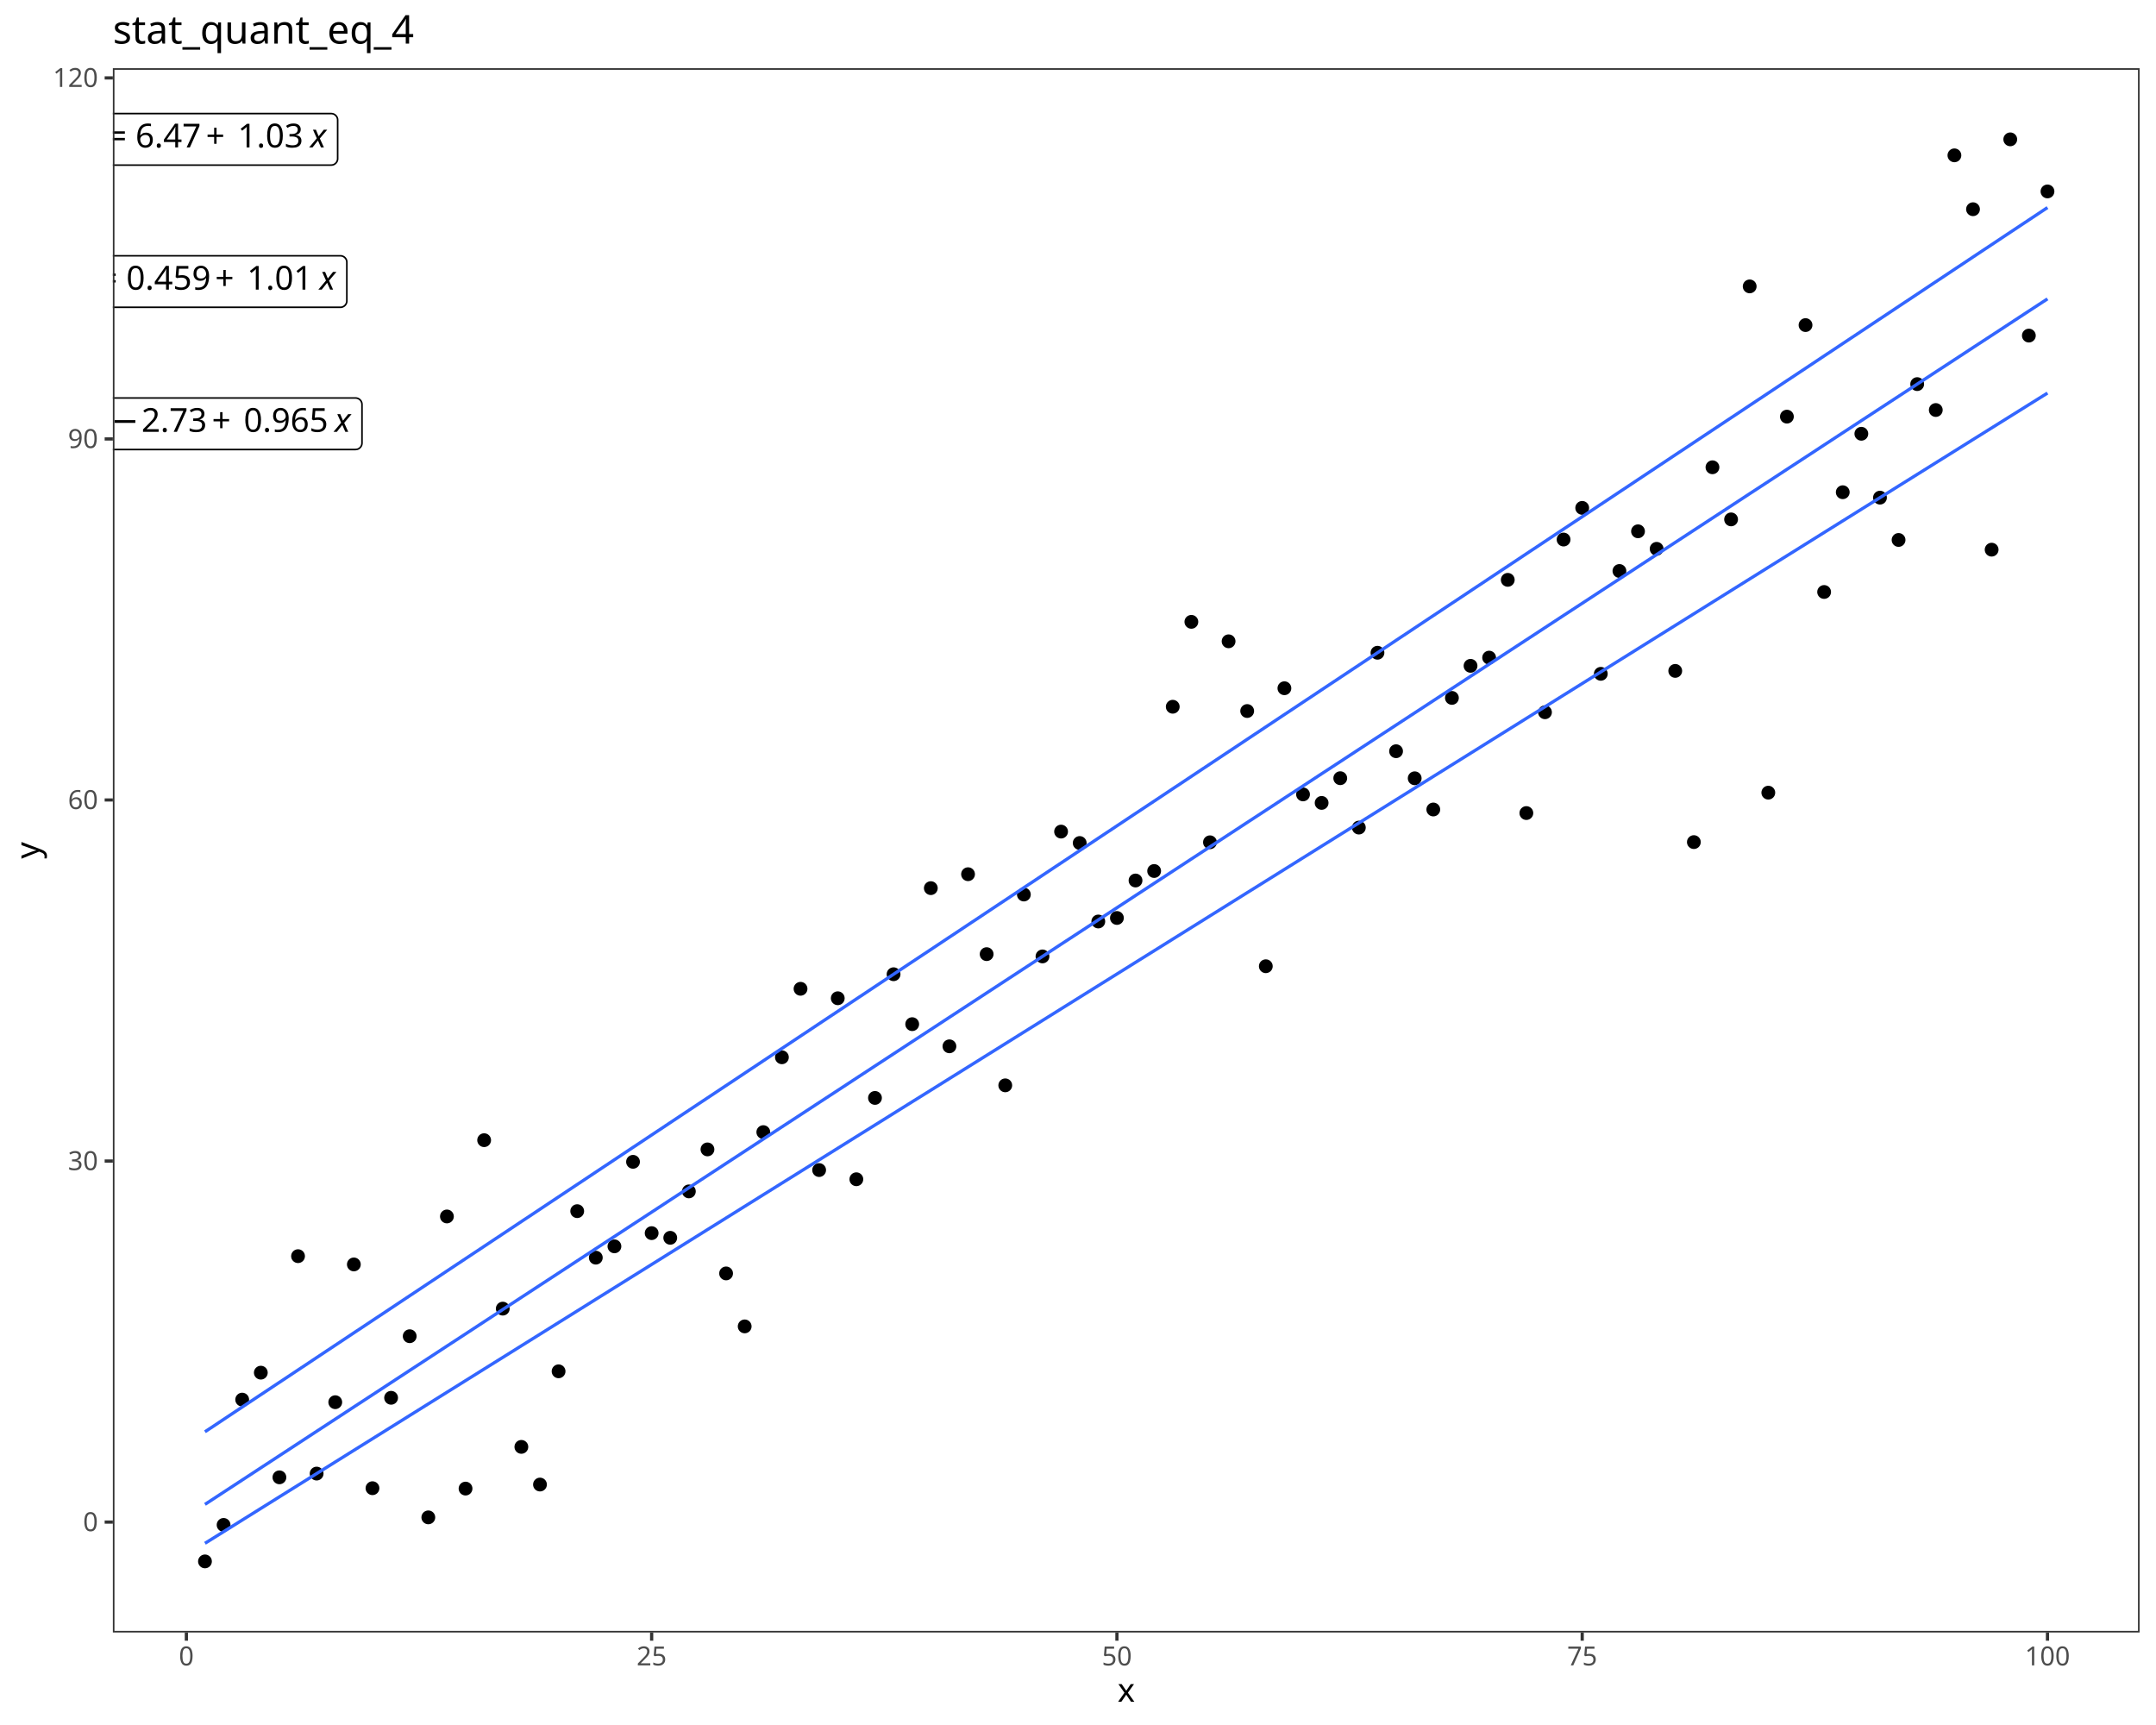
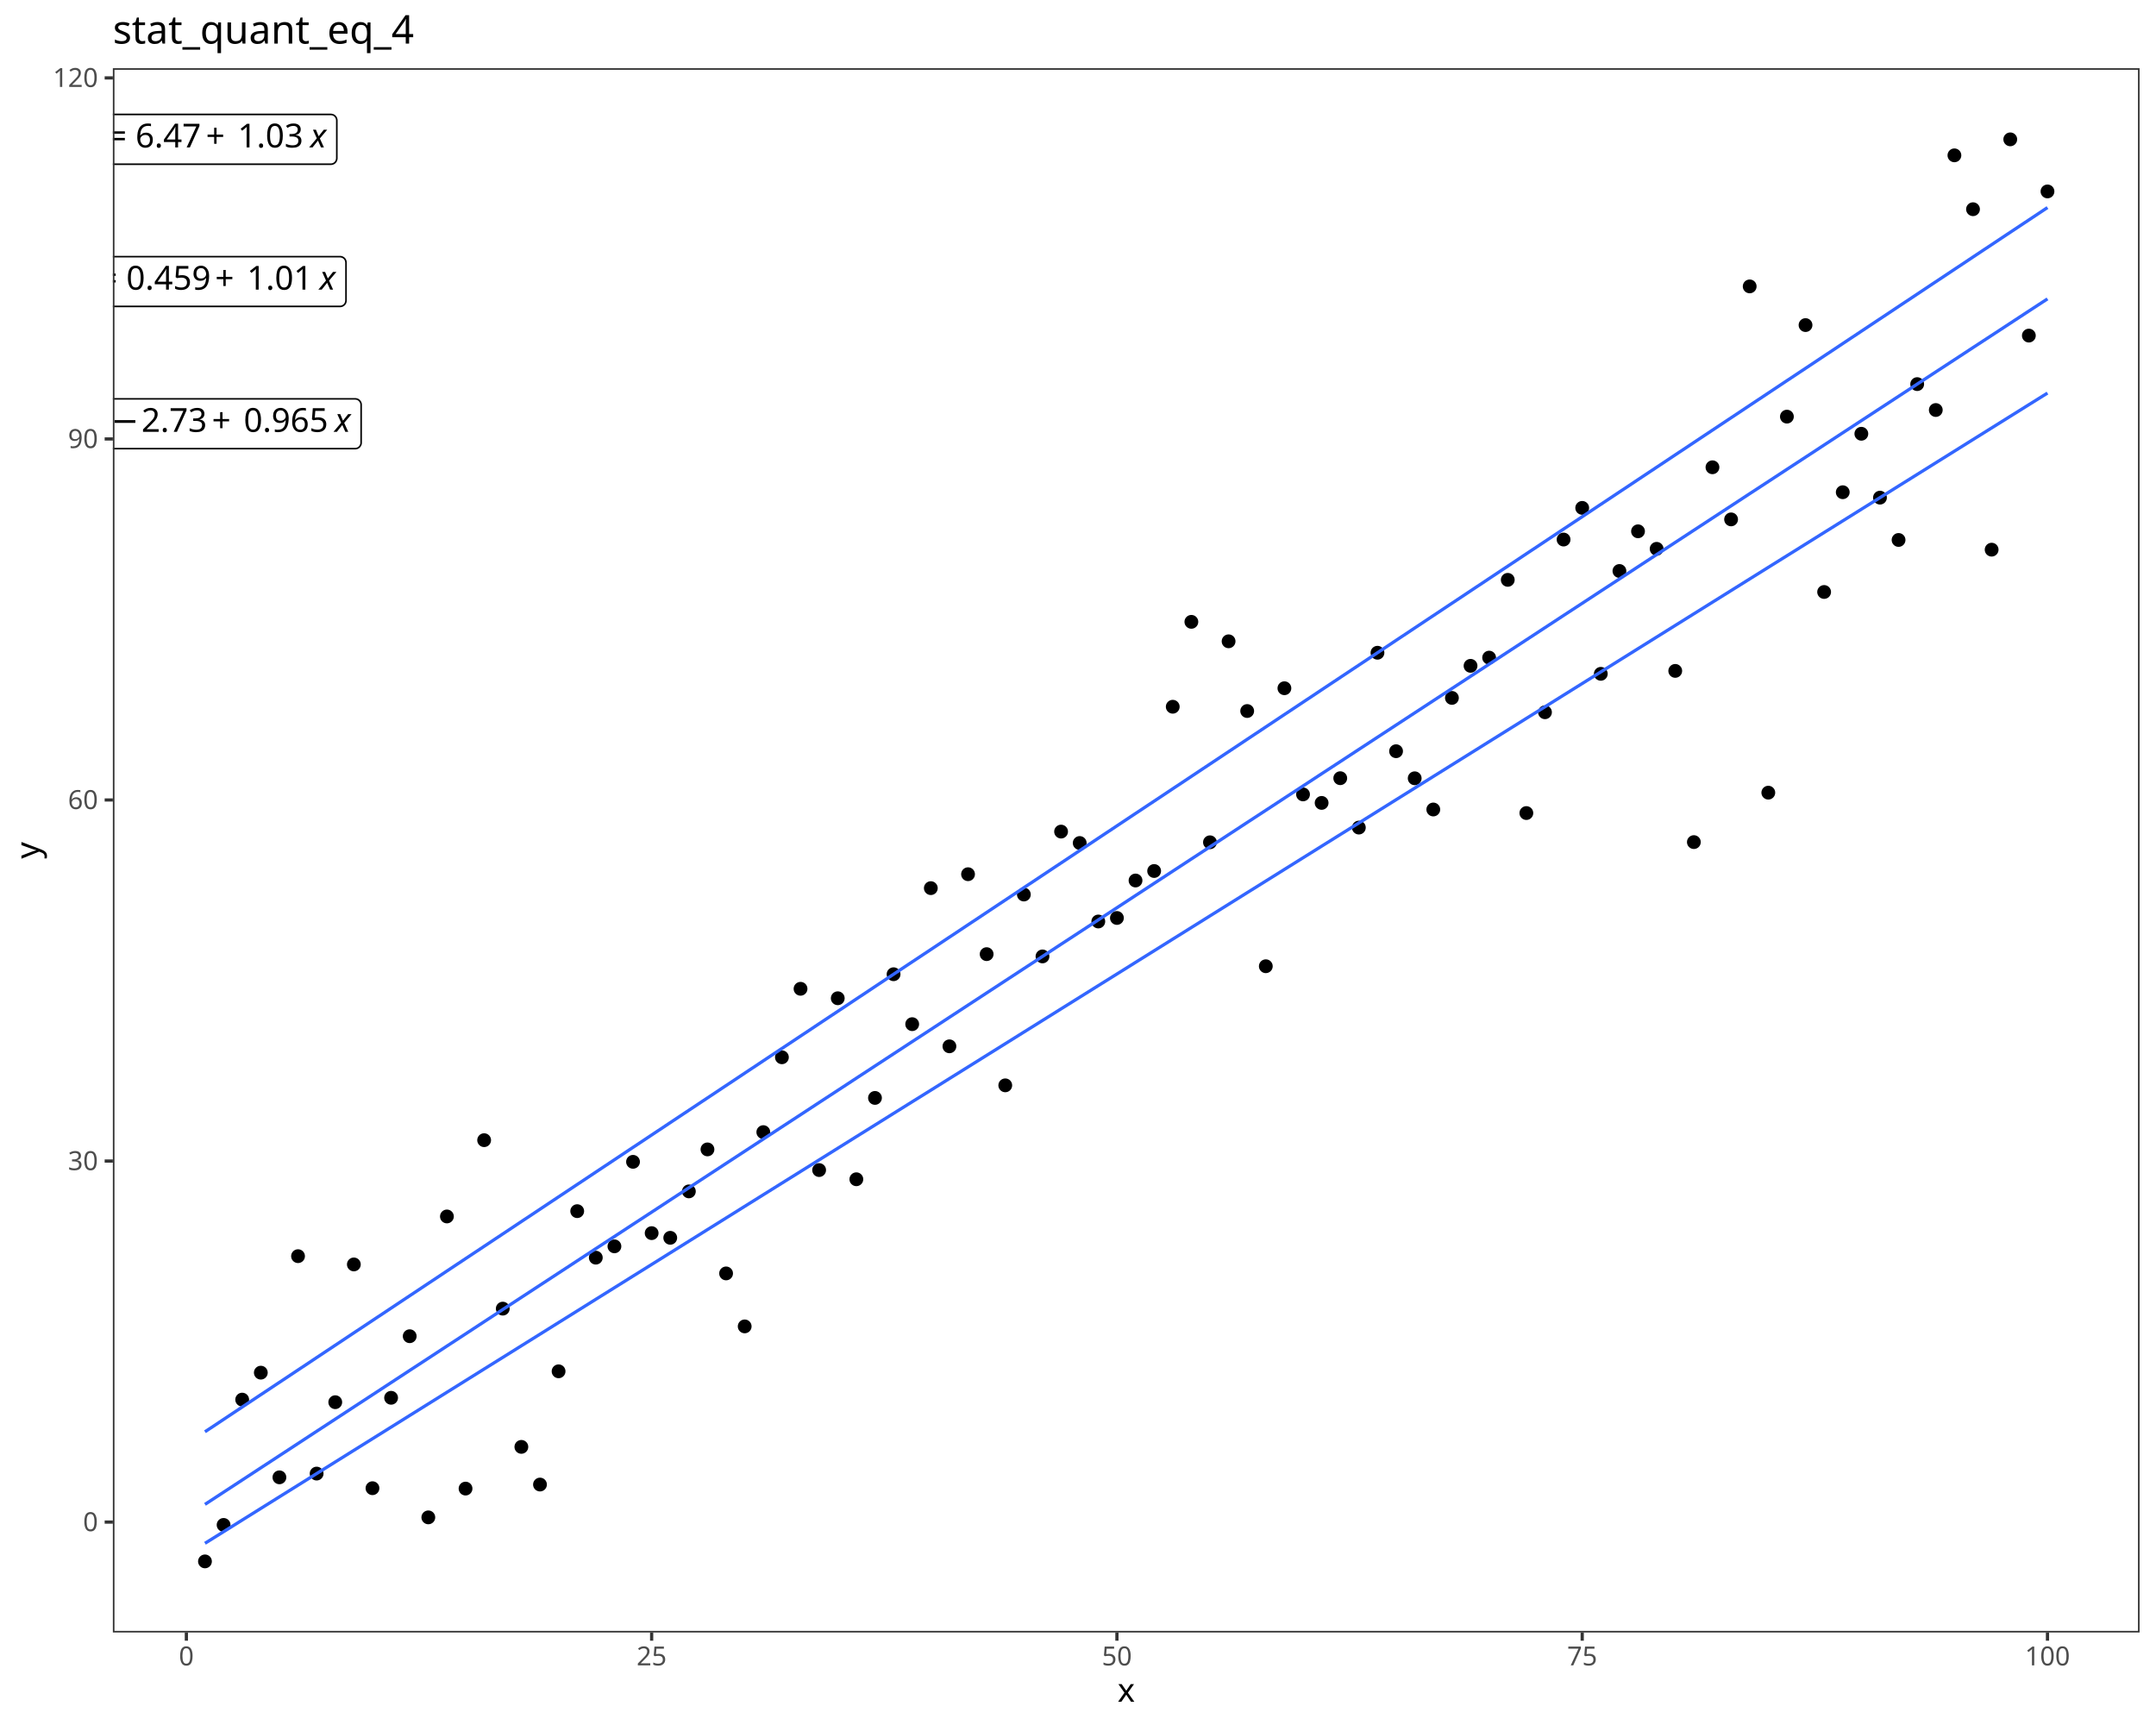
<svg xmlns="http://www.w3.org/2000/svg" class="svglite" data-engine-version="2.0" width="720.00pt" height="576.00pt" viewBox="0 0 720.00 576.00">
  <defs>
    <style type="text/css">
    .svglite line, .svglite polyline, .svglite polygon, .svglite path, .svglite rect, .svglite circle {
      fill: none;
      stroke: #000000;
      stroke-linecap: round;
      stroke-linejoin: round;
      stroke-miterlimit: 10.00;
    }
  </style>
  </defs>
  <rect width="100%" height="100%" style="stroke: none; fill: #FFFFFF;" />
  <defs>
    <clipPath id="cpMC4wMHw3MjAuMDB8MC4wMHw1NzYuMDA=">
      <rect x="0.00" y="0.00" width="720.00" height="576.00" />
    </clipPath>
  </defs>
  <g clip-path="url(#cpMC4wMHw3MjAuMDB8MC4wMHw1NzYuMDA=)">
    <rect x="0.00" y="0.00" width="720.00" height="576.00" style="stroke-width: 1.07; stroke: #FFFFFF; fill: #FFFFFF;" />
  </g>
  <defs>
    <clipPath id="cpMzcuNjl8NzE0LjUyfDIyLjc4fDU0NS4xMQ==">
      <rect x="37.69" y="22.78" width="676.83" height="522.33" />
    </clipPath>
  </defs>
  <g clip-path="url(#cpMzcuNjl8NzE0LjUyfDIyLjc4fDU0NS4xMQ==)">
    <rect x="37.69" y="22.78" width="676.83" height="522.33" style="stroke-width: 1.07; stroke: none; fill: #FFFFFF;" />
    <circle cx="68.45" cy="521.37" r="1.95" style="stroke-width: 0.71; fill: #000000;" />
    <circle cx="74.67" cy="509.19" r="1.95" style="stroke-width: 0.71; fill: #000000;" />
    <circle cx="80.88" cy="467.35" r="1.95" style="stroke-width: 0.71; fill: #000000;" />
    <circle cx="87.10" cy="458.35" r="1.95" style="stroke-width: 0.71; fill: #000000;" />
    <circle cx="93.31" cy="493.30" r="1.95" style="stroke-width: 0.71; fill: #000000;" />
    <circle cx="99.53" cy="419.45" r="1.95" style="stroke-width: 0.71; fill: #000000;" />
    <circle cx="105.74" cy="492.05" r="1.95" style="stroke-width: 0.71; fill: #000000;" />
    <circle cx="111.96" cy="468.21" r="1.95" style="stroke-width: 0.71; fill: #000000;" />
    <circle cx="118.17" cy="422.21" r="1.95" style="stroke-width: 0.71; fill: #000000;" />
    <circle cx="124.39" cy="496.93" r="1.95" style="stroke-width: 0.71; fill: #000000;" />
    <circle cx="130.61" cy="466.74" r="1.95" style="stroke-width: 0.71; fill: #000000;" />
    <circle cx="136.82" cy="446.18" r="1.95" style="stroke-width: 0.71; fill: #000000;" />
    <circle cx="143.04" cy="506.67" r="1.95" style="stroke-width: 0.71; fill: #000000;" />
    <circle cx="149.25" cy="406.19" r="1.95" style="stroke-width: 0.71; fill: #000000;" />
    <circle cx="155.47" cy="497.06" r="1.95" style="stroke-width: 0.71; fill: #000000;" />
    <circle cx="161.68" cy="380.72" r="1.95" style="stroke-width: 0.71; fill: #000000;" />
    <circle cx="167.90" cy="436.97" r="1.95" style="stroke-width: 0.71; fill: #000000;" />
    <circle cx="174.11" cy="483.13" r="1.95" style="stroke-width: 0.71; fill: #000000;" />
    <circle cx="180.33" cy="495.71" r="1.95" style="stroke-width: 0.71; fill: #000000;" />
    <circle cx="186.54" cy="457.90" r="1.95" style="stroke-width: 0.71; fill: #000000;" />
    <circle cx="192.76" cy="404.42" r="1.95" style="stroke-width: 0.71; fill: #000000;" />
    <circle cx="198.97" cy="419.95" r="1.95" style="stroke-width: 0.71; fill: #000000;" />
    <circle cx="205.19" cy="416.17" r="1.95" style="stroke-width: 0.71; fill: #000000;" />
    <circle cx="211.40" cy="387.95" r="1.95" style="stroke-width: 0.71; fill: #000000;" />
    <circle cx="217.62" cy="411.76" r="1.95" style="stroke-width: 0.71; fill: #000000;" />
    <circle cx="223.83" cy="413.32" r="1.95" style="stroke-width: 0.71; fill: #000000;" />
    <circle cx="230.05" cy="397.82" r="1.95" style="stroke-width: 0.71; fill: #000000;" />
    <circle cx="236.26" cy="383.80" r="1.95" style="stroke-width: 0.71; fill: #000000;" />
    <circle cx="242.48" cy="425.21" r="1.95" style="stroke-width: 0.71; fill: #000000;" />
    <circle cx="248.69" cy="442.90" r="1.95" style="stroke-width: 0.71; fill: #000000;" />
    <circle cx="254.91" cy="378.03" r="1.95" style="stroke-width: 0.71; fill: #000000;" />
    <circle cx="261.12" cy="353.04" r="1.95" style="stroke-width: 0.71; fill: #000000;" />
    <circle cx="267.34" cy="330.17" r="1.95" style="stroke-width: 0.71; fill: #000000;" />
    <circle cx="273.55" cy="390.70" r="1.95" style="stroke-width: 0.71; fill: #000000;" />
    <circle cx="279.77" cy="333.33" r="1.95" style="stroke-width: 0.71; fill: #000000;" />
    <circle cx="285.98" cy="393.77" r="1.95" style="stroke-width: 0.71; fill: #000000;" />
    <circle cx="292.20" cy="366.61" r="1.95" style="stroke-width: 0.71; fill: #000000;" />
    <circle cx="298.41" cy="325.31" r="1.95" style="stroke-width: 0.71; fill: #000000;" />
    <circle cx="304.63" cy="341.98" r="1.95" style="stroke-width: 0.71; fill: #000000;" />
    <circle cx="310.85" cy="296.56" r="1.95" style="stroke-width: 0.71; fill: #000000;" />
    <circle cx="317.06" cy="349.38" r="1.95" style="stroke-width: 0.71; fill: #000000;" />
    <circle cx="323.28" cy="291.91" r="1.95" style="stroke-width: 0.71; fill: #000000;" />
    <circle cx="329.49" cy="318.60" r="1.95" style="stroke-width: 0.71; fill: #000000;" />
    <circle cx="335.71" cy="362.41" r="1.95" style="stroke-width: 0.71; fill: #000000;" />
    <circle cx="341.92" cy="298.69" r="1.95" style="stroke-width: 0.71; fill: #000000;" />
    <circle cx="348.14" cy="319.36" r="1.95" style="stroke-width: 0.71; fill: #000000;" />
    <circle cx="354.35" cy="277.68" r="1.95" style="stroke-width: 0.71; fill: #000000;" />
    <circle cx="360.57" cy="281.49" r="1.95" style="stroke-width: 0.71; fill: #000000;" />
    <circle cx="366.78" cy="307.70" r="1.95" style="stroke-width: 0.71; fill: #000000;" />
    <circle cx="373.00" cy="306.52" r="1.95" style="stroke-width: 0.71; fill: #000000;" />
    <circle cx="379.21" cy="294.01" r="1.95" style="stroke-width: 0.71; fill: #000000;" />
    <circle cx="385.43" cy="290.84" r="1.95" style="stroke-width: 0.71; fill: #000000;" />
    <circle cx="391.64" cy="235.99" r="1.95" style="stroke-width: 0.71; fill: #000000;" />
    <circle cx="397.86" cy="207.64" r="1.95" style="stroke-width: 0.71; fill: #000000;" />
    <circle cx="404.07" cy="281.25" r="1.95" style="stroke-width: 0.71; fill: #000000;" />
    <circle cx="410.29" cy="214.14" r="1.95" style="stroke-width: 0.71; fill: #000000;" />
    <circle cx="416.50" cy="237.42" r="1.95" style="stroke-width: 0.71; fill: #000000;" />
    <circle cx="422.72" cy="322.64" r="1.95" style="stroke-width: 0.71; fill: #000000;" />
    <circle cx="428.93" cy="229.81" r="1.95" style="stroke-width: 0.71; fill: #000000;" />
    <circle cx="435.15" cy="265.26" r="1.95" style="stroke-width: 0.71; fill: #000000;" />
    <circle cx="441.36" cy="268.10" r="1.95" style="stroke-width: 0.71; fill: #000000;" />
    <circle cx="447.58" cy="259.85" r="1.95" style="stroke-width: 0.71; fill: #000000;" />
    <circle cx="453.79" cy="276.34" r="1.95" style="stroke-width: 0.71; fill: #000000;" />
    <circle cx="460.01" cy="217.96" r="1.95" style="stroke-width: 0.71; fill: #000000;" />
    <circle cx="466.22" cy="250.84" r="1.95" style="stroke-width: 0.71; fill: #000000;" />
    <circle cx="472.44" cy="259.88" r="1.95" style="stroke-width: 0.71; fill: #000000;" />
    <circle cx="478.65" cy="270.30" r="1.95" style="stroke-width: 0.71; fill: #000000;" />
    <circle cx="484.87" cy="233.04" r="1.95" style="stroke-width: 0.71; fill: #000000;" />
    <circle cx="491.09" cy="222.33" r="1.95" style="stroke-width: 0.71; fill: #000000;" />
    <circle cx="497.30" cy="219.59" r="1.95" style="stroke-width: 0.71; fill: #000000;" />
    <circle cx="503.52" cy="193.62" r="1.95" style="stroke-width: 0.71; fill: #000000;" />
    <circle cx="509.73" cy="271.49" r="1.95" style="stroke-width: 0.71; fill: #000000;" />
    <circle cx="515.95" cy="237.83" r="1.95" style="stroke-width: 0.71; fill: #000000;" />
    <circle cx="522.16" cy="180.16" r="1.95" style="stroke-width: 0.71; fill: #000000;" />
    <circle cx="528.38" cy="169.59" r="1.95" style="stroke-width: 0.71; fill: #000000;" />
    <circle cx="534.59" cy="225.00" r="1.95" style="stroke-width: 0.71; fill: #000000;" />
    <circle cx="540.81" cy="190.66" r="1.95" style="stroke-width: 0.71; fill: #000000;" />
    <circle cx="547.02" cy="177.41" r="1.95" style="stroke-width: 0.71; fill: #000000;" />
    <circle cx="553.24" cy="183.26" r="1.95" style="stroke-width: 0.71; fill: #000000;" />
    <circle cx="559.45" cy="224.02" r="1.95" style="stroke-width: 0.71; fill: #000000;" />
    <circle cx="565.67" cy="281.19" r="1.95" style="stroke-width: 0.71; fill: #000000;" />
    <circle cx="571.88" cy="156.03" r="1.95" style="stroke-width: 0.71; fill: #000000;" />
    <circle cx="578.10" cy="173.43" r="1.95" style="stroke-width: 0.71; fill: #000000;" />
    <circle cx="584.31" cy="95.63" r="1.95" style="stroke-width: 0.71; fill: #000000;" />
    <circle cx="590.53" cy="264.68" r="1.95" style="stroke-width: 0.71; fill: #000000;" />
    <circle cx="596.74" cy="139.12" r="1.95" style="stroke-width: 0.71; fill: #000000;" />
    <circle cx="602.96" cy="108.55" r="1.95" style="stroke-width: 0.71; fill: #000000;" />
    <circle cx="609.17" cy="197.67" r="1.95" style="stroke-width: 0.71; fill: #000000;" />
    <circle cx="615.39" cy="164.36" r="1.95" style="stroke-width: 0.71; fill: #000000;" />
    <circle cx="621.60" cy="144.84" r="1.95" style="stroke-width: 0.71; fill: #000000;" />
    <circle cx="627.82" cy="166.17" r="1.95" style="stroke-width: 0.71; fill: #000000;" />
    <circle cx="634.03" cy="180.30" r="1.95" style="stroke-width: 0.71; fill: #000000;" />
    <circle cx="640.25" cy="128.26" r="1.95" style="stroke-width: 0.71; fill: #000000;" />
    <circle cx="646.46" cy="136.91" r="1.95" style="stroke-width: 0.71; fill: #000000;" />
    <circle cx="652.68" cy="51.87" r="1.95" style="stroke-width: 0.71; fill: #000000;" />
    <circle cx="658.89" cy="69.86" r="1.95" style="stroke-width: 0.71; fill: #000000;" />
    <circle cx="665.11" cy="183.54" r="1.95" style="stroke-width: 0.71; fill: #000000;" />
    <circle cx="671.33" cy="46.53" r="1.95" style="stroke-width: 0.71; fill: #000000;" />
    <circle cx="677.54" cy="112.06" r="1.95" style="stroke-width: 0.71; fill: #000000;" />
    <circle cx="683.76" cy="63.92" r="1.95" style="stroke-width: 0.71; fill: #000000;" />
    <polyline points="68.45,515.33 74.67,511.45 80.88,507.57 87.10,503.69 93.31,499.81 99.53,495.93 105.74,492.05 111.96,488.17 118.17,484.29 124.39,480.41 130.61,476.53 136.82,472.65 143.04,468.77 149.25,464.89 155.47,461.01 161.68,457.13 167.90,453.26 174.11,449.38 180.33,445.50 186.54,441.62 192.76,437.74 198.97,433.86 205.19,429.98 211.40,426.10 217.62,422.22 223.83,418.34 230.05,414.46 236.26,410.58 242.48,406.70 248.69,402.82 254.91,398.94 261.12,395.06 267.34,391.18 273.55,387.30 279.77,383.42 285.98,379.54 292.20,375.66 298.41,371.78 304.63,367.90 310.85,364.03 317.06,360.15 323.28,356.27 329.49,352.39 335.71,348.51 341.92,344.63 348.14,340.75 354.35,336.87 360.57,332.99 366.78,329.11 373.00,325.23 379.21,321.35 385.43,317.47 391.64,313.59 397.86,309.71 404.07,305.83 410.29,301.95 416.50,298.07 422.72,294.19 428.93,290.31 435.15,286.43 441.36,282.55 447.58,278.67 453.79,274.80 460.01,270.92 466.22,267.04 472.44,263.16 478.65,259.28 484.87,255.40 491.09,251.52 497.30,247.64 503.52,243.76 509.73,239.88 515.95,236.00 522.16,232.12 528.38,228.24 534.59,224.36 540.81,220.48 547.02,216.60 553.24,212.72 559.45,208.84 565.67,204.96 571.88,201.08 578.10,197.20 584.31,193.32 590.53,189.44 596.74,185.57 602.96,181.69 609.17,177.81 615.39,173.93 621.60,170.05 627.82,166.17 634.03,162.29 640.25,158.41 646.46,154.53 652.68,150.65 658.89,146.77 665.11,142.89 671.33,139.01 677.54,135.13 683.76,131.25 " style="stroke-width: 1.07; stroke: #3366FF; stroke-linecap: butt;" />
    <polyline points="68.45,502.33 74.67,498.26 80.88,494.20 87.10,490.13 93.31,486.07 99.53,482.00 105.74,477.93 111.96,473.87 118.17,469.80 124.39,465.74 130.61,461.67 136.82,457.60 143.04,453.54 149.25,449.47 155.47,445.41 161.68,441.34 167.90,437.27 174.11,433.21 180.33,429.14 186.54,425.08 192.76,421.01 198.97,416.94 205.19,412.88 211.40,408.81 217.62,404.75 223.83,400.68 230.05,396.61 236.26,392.55 242.48,388.48 248.69,384.42 254.91,380.35 261.12,376.28 267.34,372.22 273.55,368.15 279.77,364.09 285.98,360.02 292.20,355.95 298.41,351.89 304.63,347.82 310.85,343.76 317.06,339.69 323.28,335.62 329.49,331.56 335.71,327.49 341.92,323.43 348.14,319.36 354.35,315.29 360.57,311.23 366.78,307.16 373.00,303.10 379.21,299.03 385.43,294.96 391.64,290.90 397.86,286.83 404.07,282.77 410.29,278.70 416.50,274.63 422.72,270.57 428.93,266.50 435.15,262.44 441.36,258.37 447.58,254.31 453.79,250.24 460.01,246.17 466.22,242.11 472.44,238.04 478.65,233.98 484.87,229.91 491.09,225.84 497.30,221.78 503.52,217.71 509.73,213.65 515.95,209.58 522.16,205.51 528.38,201.45 534.59,197.38 540.81,193.32 547.02,189.25 553.24,185.18 559.45,181.12 565.67,177.05 571.88,172.99 578.10,168.92 584.31,164.85 590.53,160.79 596.74,156.72 602.96,152.66 609.17,148.59 615.39,144.52 621.60,140.46 627.82,136.39 634.03,132.33 640.25,128.26 646.46,124.19 652.68,120.13 658.89,116.06 665.11,112.00 671.33,107.93 677.54,103.86 683.76,99.80 " style="stroke-width: 1.07; stroke: #3366FF; stroke-linecap: butt;" />
    <polyline points="68.45,478.09 74.67,473.96 80.88,469.83 87.10,465.70 93.31,461.58 99.53,457.45 105.74,453.32 111.96,449.19 118.17,445.06 124.39,440.93 130.61,436.80 136.82,432.67 143.04,428.54 149.25,424.41 155.47,420.28 161.68,416.16 167.90,412.03 174.11,407.90 180.33,403.77 186.54,399.64 192.76,395.51 198.97,391.38 205.19,387.25 211.40,383.12 217.62,378.99 223.83,374.86 230.05,370.73 236.26,366.61 242.48,362.48 248.69,358.35 254.91,354.22 261.12,350.09 267.34,345.96 273.55,341.83 279.77,337.70 285.98,333.57 292.20,329.44 298.41,325.31 304.63,321.18 310.85,317.06 317.06,312.93 323.28,308.80 329.49,304.67 335.71,300.54 341.92,296.41 348.14,292.28 354.35,288.15 360.57,284.02 366.78,279.89 373.00,275.76 379.21,271.63 385.43,267.51 391.64,263.38 397.86,259.25 404.07,255.12 410.29,250.99 416.50,246.86 422.72,242.73 428.93,238.60 435.15,234.47 441.36,230.34 447.58,226.21 453.79,222.09 460.01,217.96 466.22,213.83 472.44,209.70 478.65,205.57 484.87,201.44 491.09,197.31 497.30,193.18 503.52,189.05 509.73,184.92 515.95,180.79 522.16,176.66 528.38,172.54 534.59,168.41 540.81,164.28 547.02,160.15 553.24,156.02 559.45,151.89 565.67,147.76 571.88,143.63 578.10,139.50 584.31,135.37 590.53,131.24 596.74,127.11 602.96,122.99 609.17,118.86 615.39,114.73 621.60,110.60 627.82,106.47 634.03,102.34 640.25,98.21 646.46,94.08 652.68,89.95 658.89,85.82 665.11,81.69 671.33,77.56 677.54,73.44 683.76,69.31 " style="stroke-width: 1.07; stroke: #3366FF; stroke-linecap: butt;" />
-     <polygon points="18.18,150.10 118.73,150.10 118.64,150.09 118.99,150.08 119.33,150.01 119.66,149.89 119.96,149.71 120.23,149.49 120.46,149.23 120.64,148.94 120.78,148.62 120.86,148.28 120.89,147.94 120.89,147.94 120.89,135.05 120.89,135.05 120.86,134.71 120.78,134.37 120.64,134.05 120.46,133.76 120.23,133.50 119.96,133.28 119.66,133.10 119.33,132.98 118.99,132.91 118.73,132.89 18.18,132.89 18.44,132.91 18.09,132.90 17.74,132.94 17.41,133.03 17.10,133.18 16.81,133.38 16.56,133.62 16.35,133.90 16.19,134.21 16.08,134.54 16.02,134.88 16.02,135.05 16.02,147.94 16.02,147.76 16.02,148.11 16.08,148.45 16.19,148.78 16.35,149.09 16.56,149.37 16.81,149.61 17.10,149.81 17.41,149.96 17.74,150.05 18.09,150.09 " style="stroke-width: 0.53; fill: #FFFFFF;" />
+     <polygon points="18.29,149.81 118.61,149.81 118.53,149.81 118.85,149.79 119.17,149.73 119.47,149.62 119.74,149.46 119.99,149.25 120.20,149.01 120.37,148.74 120.50,148.45 120.58,148.14 120.60,147.82 120.60,147.82 120.60,135.17 120.60,135.17 120.58,134.85 120.50,134.54 120.37,134.25 120.20,133.98 119.99,133.74 119.74,133.53 119.47,133.37 119.17,133.26 118.85,133.20 118.61,133.18 18.29,133.18 18.53,133.20 18.21,133.18 17.89,133.22 17.59,133.31 17.30,133.45 17.04,133.63 16.80,133.85 16.61,134.11 16.46,134.39 16.36,134.69 16.31,135.01 16.30,135.17 16.30,147.82 16.31,147.66 16.31,147.98 16.36,148.30 16.46,148.60 16.61,148.88 16.80,149.14 17.04,149.36 17.30,149.54 17.59,149.68 17.89,149.77 18.21,149.81 " style="stroke-width: 0.53; fill: #FFFFFF;" />
    <text x="19.62" y="144.20" style="font-size: 11.04px; font-style: italic; font-family: sans;" textLength="5.52px" lengthAdjust="spacingAndGlyphs">y</text>
    <text x="25.14" y="144.20" style="font-size: 11.04px; font-family: sans;" textLength="2.76px" lengthAdjust="spacingAndGlyphs"> </text>
    <text x="27.90" y="144.20" style="font-size: 11.04px; font-family: sans;" textLength="6.45px" lengthAdjust="spacingAndGlyphs">=</text>
    <text x="34.35" y="144.20" style="font-size: 11.04px; font-family: sans;" textLength="2.76px" lengthAdjust="spacingAndGlyphs"> </text>
    <text x="37.12" y="144.20" style="font-size: 11.04px; font-family: sans;" textLength="8.58px" lengthAdjust="spacingAndGlyphs">−</text>
    <text x="47.23" y="144.20" style="font-size: 11.04px; font-family: sans;" textLength="21.49px" lengthAdjust="spacingAndGlyphs">2.73</text>
    <text x="70.76" y="144.20" style="font-size: 11.04px; font-family: sans;" textLength="8.57px" lengthAdjust="spacingAndGlyphs">+</text>
    <text x="81.38" y="144.20" style="font-size: 11.04px; font-family: sans;" textLength="27.63px" lengthAdjust="spacingAndGlyphs">0.965</text>
    <text x="109.00" y="144.20" style="font-size: 11.04px; font-family: sans;" textLength="2.76px" lengthAdjust="spacingAndGlyphs"> </text>
    <text x="111.77" y="144.20" style="font-size: 11.04px; font-style: italic; font-family: sans;" textLength="5.52px" lengthAdjust="spacingAndGlyphs">x</text>
-     <polygon points="23.23,102.61 113.67,102.61 113.59,102.61 113.93,102.60 114.28,102.53 114.60,102.40 114.90,102.23 115.17,102.01 115.40,101.75 115.59,101.45 115.72,101.14 115.81,100.80 115.83,100.45 115.83,100.45 115.83,87.57 115.83,87.57 115.81,87.22 115.72,86.89 115.59,86.57 115.40,86.27 115.17,86.01 114.90,85.79 114.60,85.62 114.28,85.49 113.93,85.42 113.67,85.41 23.23,85.41 23.49,85.42 23.15,85.41 22.80,85.45 22.47,85.55 22.15,85.70 21.87,85.90 21.62,86.14 21.41,86.41 21.24,86.72 21.13,87.05 21.08,87.40 21.07,87.57 21.07,100.45 21.08,100.28 21.08,100.62 21.13,100.97 21.24,101.30 21.41,101.61 21.62,101.88 21.87,102.12 22.15,102.32 22.47,102.47 22.80,102.57 23.15,102.61 " style="stroke-width: 0.53; fill: #FFFFFF;" />
+     <polygon points="23.35,102.32 113.56,102.32 113.48,102.32 113.80,102.31 114.11,102.24 114.41,102.13 114.69,101.97 114.94,101.77 115.15,101.53 115.32,101.26 115.44,100.97 115.52,100.65 115.55,100.34 115.55,100.34 115.55,87.68 115.55,87.68 115.52,87.37 115.44,87.06 115.32,86.76 115.15,86.49 114.94,86.25 114.69,86.05 114.41,85.89 114.11,85.78 113.80,85.71 113.56,85.70 23.35,85.70 23.59,85.71 23.27,85.70 22.95,85.74 22.64,85.83 22.35,85.96 22.09,86.15 21.86,86.37 21.67,86.62 21.52,86.91 21.42,87.21 21.37,87.52 21.36,87.68 21.36,100.34 21.37,100.18 21.37,100.50 21.42,100.81 21.52,101.11 21.67,101.40 21.86,101.65 22.09,101.88 22.35,102.06 22.64,102.19 22.95,102.28 23.27,102.32 " style="stroke-width: 0.53; fill: #FFFFFF;" />
    <text x="24.67" y="96.72" style="font-size: 11.04px; font-style: italic; font-family: sans;" textLength="5.52px" lengthAdjust="spacingAndGlyphs">y</text>
    <text x="30.20" y="96.72" style="font-size: 11.04px; font-family: sans;" textLength="2.76px" lengthAdjust="spacingAndGlyphs"> </text>
    <text x="32.96" y="96.72" style="font-size: 11.04px; font-family: sans;" textLength="6.45px" lengthAdjust="spacingAndGlyphs">=</text>
    <text x="39.41" y="96.72" style="font-size: 11.04px; font-family: sans;" textLength="2.76px" lengthAdjust="spacingAndGlyphs"> </text>
    <text x="42.17" y="96.72" style="font-size: 11.04px; font-family: sans;" textLength="27.63px" lengthAdjust="spacingAndGlyphs">0.459</text>
    <text x="71.84" y="96.72" style="font-size: 11.04px; font-family: sans;" textLength="8.57px" lengthAdjust="spacingAndGlyphs">+</text>
    <text x="82.46" y="96.72" style="font-size: 11.04px; font-family: sans;" textLength="21.49px" lengthAdjust="spacingAndGlyphs">1.01</text>
    <text x="103.95" y="96.72" style="font-size: 11.04px; font-family: sans;" textLength="2.76px" lengthAdjust="spacingAndGlyphs"> </text>
    <text x="106.71" y="96.72" style="font-size: 11.04px; font-style: italic; font-family: sans;" textLength="5.52px" lengthAdjust="spacingAndGlyphs">x</text>
-     <polygon points="26.30,55.13 110.60,55.13 110.52,55.12 110.86,55.11 111.21,55.04 111.53,54.92 111.83,54.74 112.10,54.52 112.33,54.26 112.52,53.97 112.65,53.65 112.74,53.31 112.76,52.97 112.76,52.97 112.76,40.08 112.76,40.08 112.74,39.74 112.65,39.40 112.52,39.08 112.33,38.79 112.10,38.53 111.83,38.31 111.53,38.13 111.21,38.01 110.86,37.94 110.60,37.92 26.30,37.92 26.56,37.94 26.22,37.93 25.87,37.97 25.54,38.07 25.22,38.21 24.94,38.41 24.69,38.65 24.48,38.93 24.32,39.24 24.21,39.57 24.15,39.91 24.14,40.08 24.14,52.97 24.15,52.79 24.15,53.14 24.21,53.48 24.32,53.81 24.48,54.12 24.69,54.40 24.94,54.64 25.22,54.84 25.54,54.99 25.87,55.08 26.22,55.12 " style="stroke-width: 0.53; fill: #FFFFFF;" />
+     <polygon points="26.42,54.84 110.49,54.84 110.41,54.84 110.73,54.82 111.04,54.76 111.34,54.65 111.62,54.49 111.87,54.28 112.08,54.05 112.25,53.77 112.37,53.48 112.45,53.17 112.48,52.85 112.48,52.85 112.48,40.20 112.48,40.20 112.45,39.88 112.37,39.57 112.25,39.28 112.08,39.01 111.87,38.77 111.62,38.56 111.34,38.40 111.04,38.29 110.73,38.23 110.49,38.21 26.42,38.21 26.66,38.23 26.34,38.21 26.02,38.25 25.71,38.34 25.42,38.48 25.16,38.66 24.93,38.88 24.74,39.14 24.59,39.42 24.49,39.72 24.44,40.04 24.43,40.20 24.43,52.85 24.44,52.69 24.44,53.01 24.49,53.33 24.59,53.63 24.74,53.91 24.93,54.17 25.16,54.39 25.42,54.57 25.71,54.71 26.02,54.80 26.34,54.84 " style="stroke-width: 0.53; fill: #FFFFFF;" />
    <text x="27.74" y="49.23" style="font-size: 11.04px; font-style: italic; font-family: sans;" textLength="5.52px" lengthAdjust="spacingAndGlyphs">y</text>
    <text x="33.27" y="49.23" style="font-size: 11.04px; font-family: sans;" textLength="2.76px" lengthAdjust="spacingAndGlyphs"> </text>
    <text x="36.03" y="49.23" style="font-size: 11.04px; font-family: sans;" textLength="6.45px" lengthAdjust="spacingAndGlyphs">=</text>
    <text x="42.48" y="49.23" style="font-size: 11.04px; font-family: sans;" textLength="2.76px" lengthAdjust="spacingAndGlyphs"> </text>
    <text x="45.24" y="49.23" style="font-size: 11.04px; font-family: sans;" textLength="21.49px" lengthAdjust="spacingAndGlyphs">6.47</text>
    <text x="68.77" y="49.23" style="font-size: 11.04px; font-family: sans;" textLength="8.57px" lengthAdjust="spacingAndGlyphs">+</text>
    <text x="79.39" y="49.23" style="font-size: 11.04px; font-family: sans;" textLength="21.49px" lengthAdjust="spacingAndGlyphs">1.03</text>
    <text x="100.88" y="49.23" style="font-size: 11.04px; font-family: sans;" textLength="2.76px" lengthAdjust="spacingAndGlyphs"> </text>
    <text x="103.64" y="49.23" style="font-size: 11.04px; font-style: italic; font-family: sans;" textLength="5.52px" lengthAdjust="spacingAndGlyphs">x</text>
    <rect x="37.69" y="22.78" width="676.83" height="522.33" style="stroke-width: 1.07; stroke: #333333;" />
  </g>
  <g clip-path="url(#cpMC4wMHw3MjAuMDB8MC4wMHw1NzYuMDA=)">
    <text x="32.76" y="511.27" text-anchor="end" style="font-size: 8.80px; fill: #4D4D4D; font-family: sans;" textLength="4.89px" lengthAdjust="spacingAndGlyphs">0</text>
    <text x="32.76" y="390.71" text-anchor="end" style="font-size: 8.80px; fill: #4D4D4D; font-family: sans;" textLength="9.79px" lengthAdjust="spacingAndGlyphs">30</text>
    <text x="32.76" y="270.15" text-anchor="end" style="font-size: 8.80px; fill: #4D4D4D; font-family: sans;" textLength="9.79px" lengthAdjust="spacingAndGlyphs">60</text>
    <text x="32.76" y="149.59" text-anchor="end" style="font-size: 8.80px; fill: #4D4D4D; font-family: sans;" textLength="9.79px" lengthAdjust="spacingAndGlyphs">90</text>
    <text x="32.76" y="29.04" text-anchor="end" style="font-size: 8.80px; fill: #4D4D4D; font-family: sans;" textLength="14.68px" lengthAdjust="spacingAndGlyphs">120</text>
    <polyline points="34.95,508.24 37.69,508.24 " style="stroke-width: 1.07; stroke: #333333; stroke-linecap: butt;" />
    <polyline points="34.95,387.68 37.69,387.68 " style="stroke-width: 1.07; stroke: #333333; stroke-linecap: butt;" />
    <polyline points="34.95,267.12 37.69,267.12 " style="stroke-width: 1.07; stroke: #333333; stroke-linecap: butt;" />
    <polyline points="34.95,146.57 37.69,146.57 " style="stroke-width: 1.07; stroke: #333333; stroke-linecap: butt;" />
    <polyline points="34.95,26.01 37.69,26.01 " style="stroke-width: 1.07; stroke: #333333; stroke-linecap: butt;" />
    <polyline points="62.24,547.85 62.24,545.11 " style="stroke-width: 1.07; stroke: #333333; stroke-linecap: butt;" />
    <polyline points="217.62,547.85 217.62,545.11 " style="stroke-width: 1.07; stroke: #333333; stroke-linecap: butt;" />
    <polyline points="373.00,547.85 373.00,545.11 " style="stroke-width: 1.07; stroke: #333333; stroke-linecap: butt;" />
    <polyline points="528.38,547.85 528.38,545.11 " style="stroke-width: 1.07; stroke: #333333; stroke-linecap: butt;" />
    <polyline points="683.76,547.85 683.76,545.11 " style="stroke-width: 1.07; stroke: #333333; stroke-linecap: butt;" />
    <text x="62.24" y="556.10" text-anchor="middle" style="font-size: 8.80px; fill: #4D4D4D; font-family: sans;" textLength="4.89px" lengthAdjust="spacingAndGlyphs">0</text>
    <text x="217.62" y="556.10" text-anchor="middle" style="font-size: 8.80px; fill: #4D4D4D; font-family: sans;" textLength="9.79px" lengthAdjust="spacingAndGlyphs">25</text>
    <text x="373.00" y="556.10" text-anchor="middle" style="font-size: 8.80px; fill: #4D4D4D; font-family: sans;" textLength="9.79px" lengthAdjust="spacingAndGlyphs">50</text>
    <text x="528.38" y="556.10" text-anchor="middle" style="font-size: 8.80px; fill: #4D4D4D; font-family: sans;" textLength="9.79px" lengthAdjust="spacingAndGlyphs">75</text>
    <text x="683.76" y="556.10" text-anchor="middle" style="font-size: 8.80px; fill: #4D4D4D; font-family: sans;" textLength="14.68px" lengthAdjust="spacingAndGlyphs">100</text>
    <text x="376.10" y="568.24" text-anchor="middle" style="font-size: 11.00px; font-family: sans;" textLength="5.50px" lengthAdjust="spacingAndGlyphs">x</text>
    <text transform="translate(13.05,283.95) rotate(-90)" text-anchor="middle" style="font-size: 11.00px; font-family: sans;" textLength="5.50px" lengthAdjust="spacingAndGlyphs">y</text>
    <text x="37.69" y="14.56" style="font-size: 13.20px; font-family: sans;" textLength="98.37px" lengthAdjust="spacingAndGlyphs">stat_quant_eq_4</text>
  </g>
</svg>
